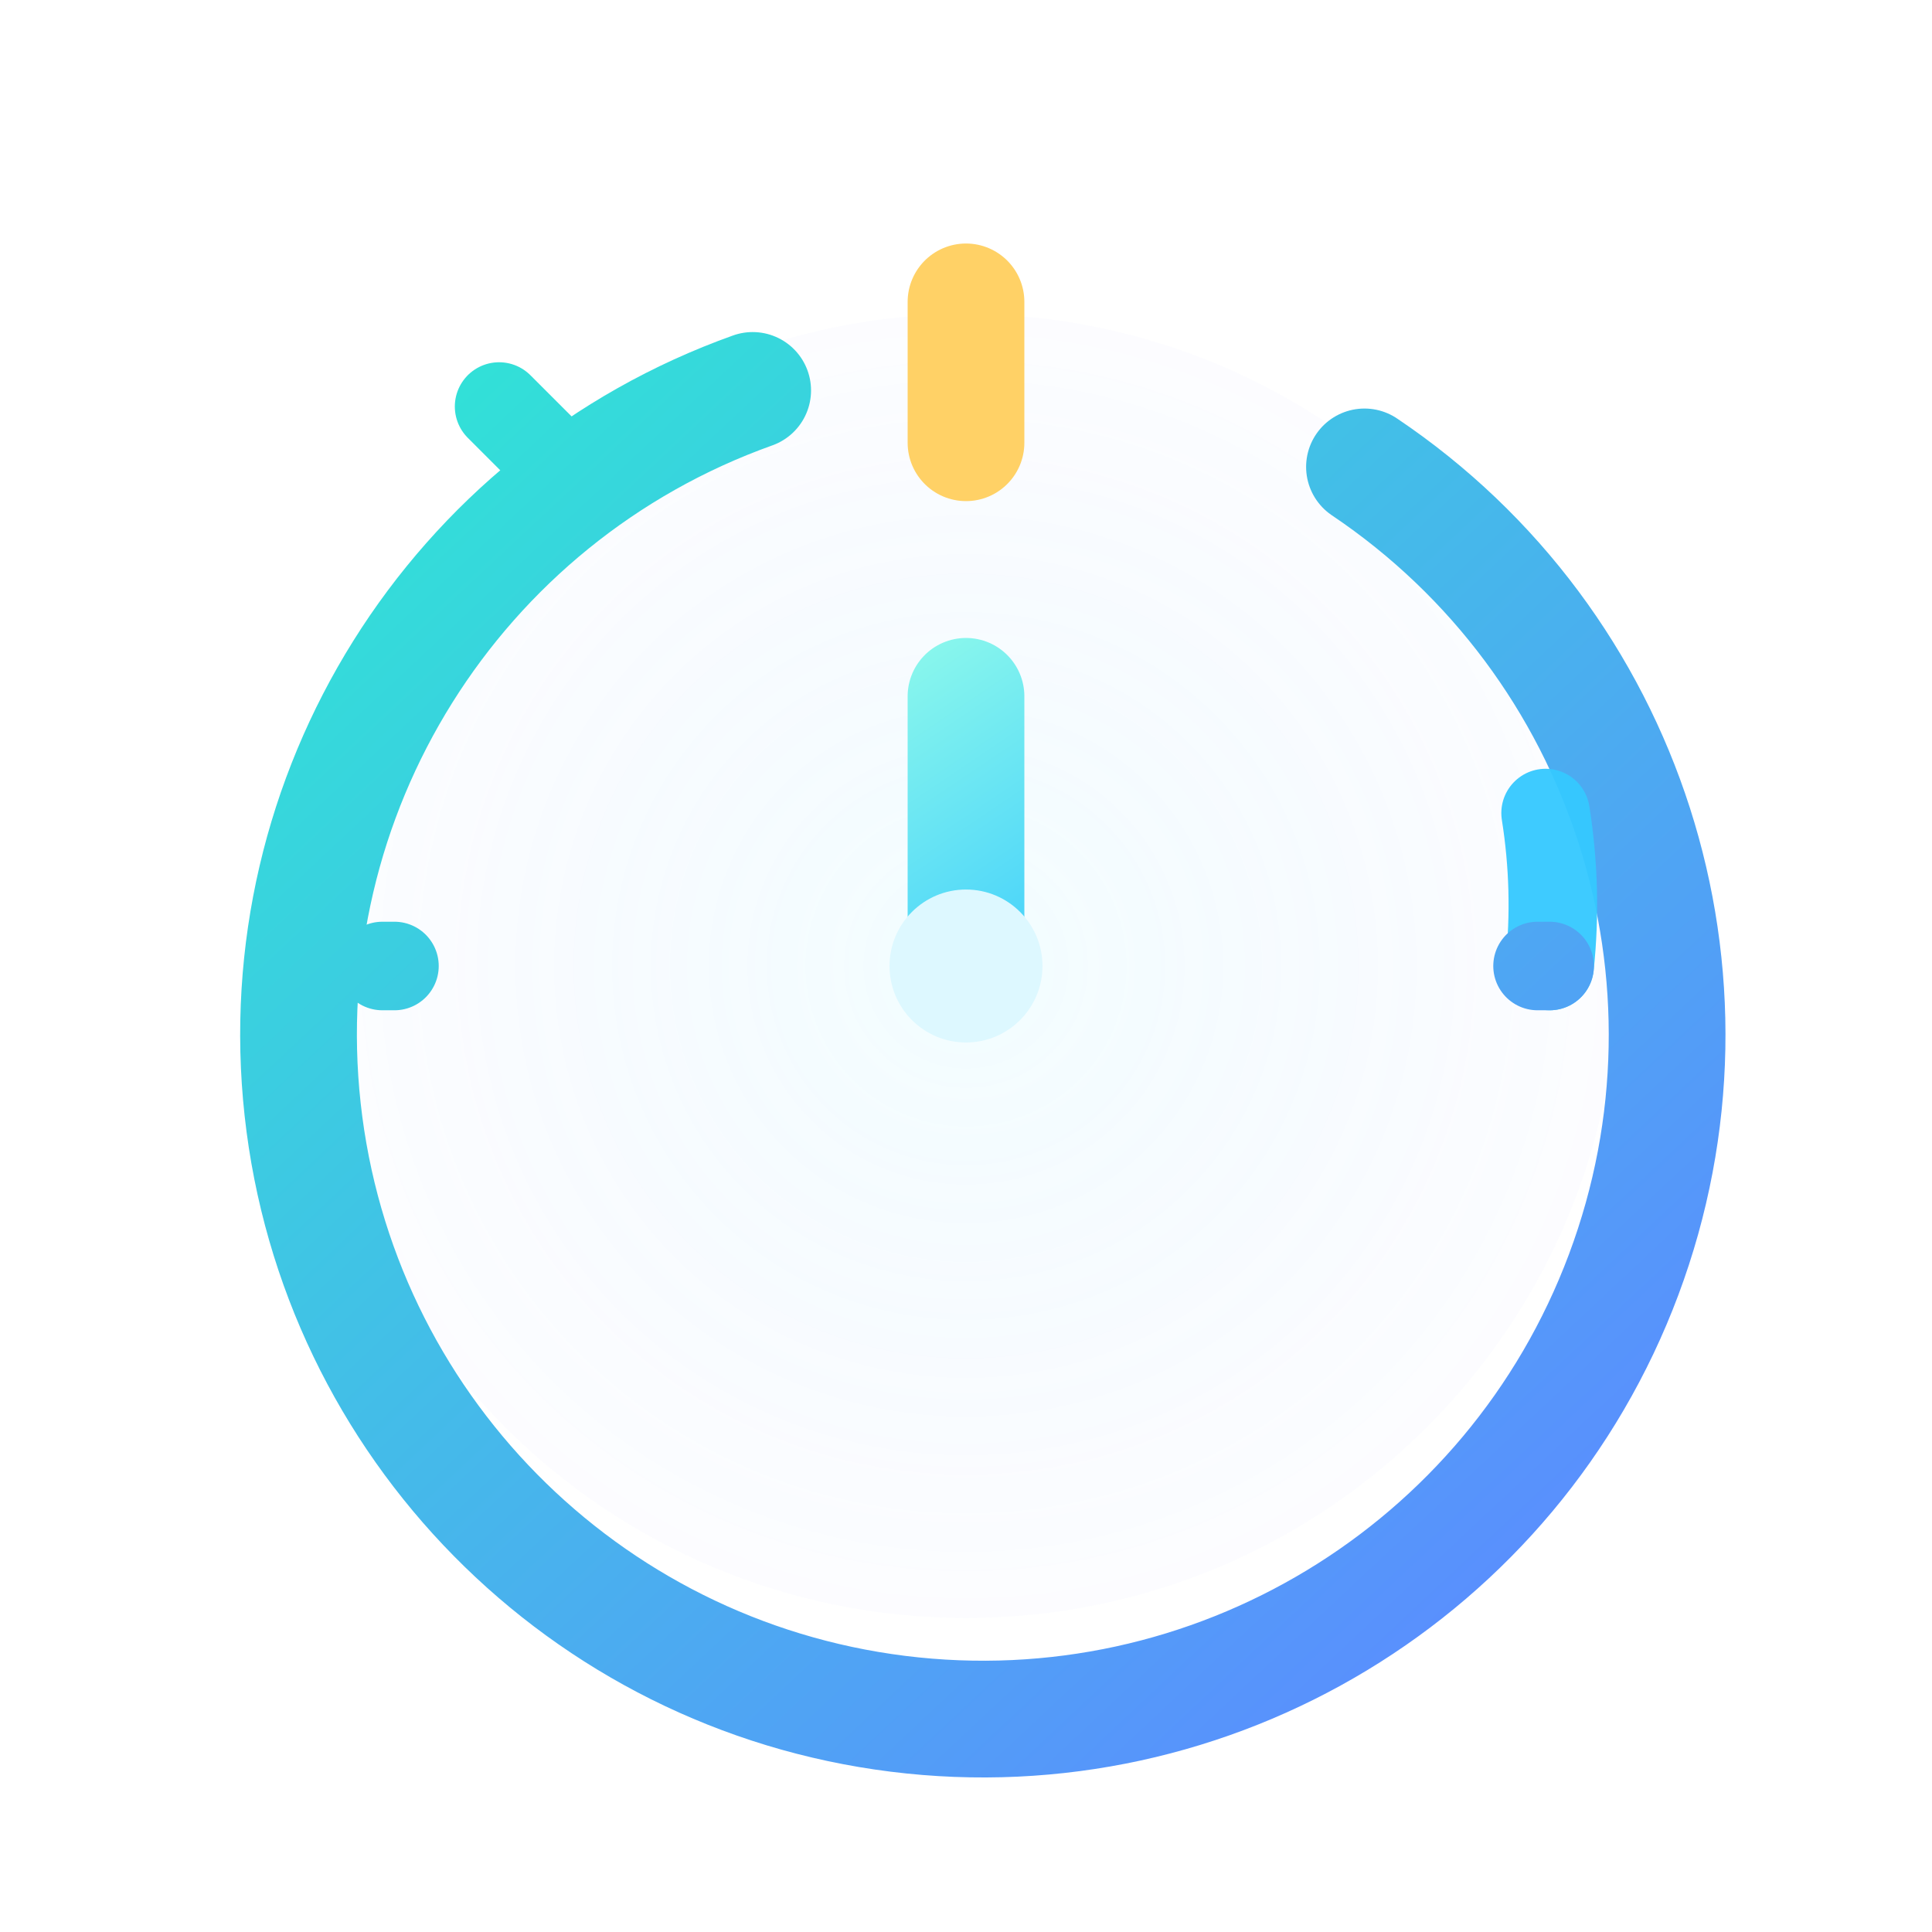
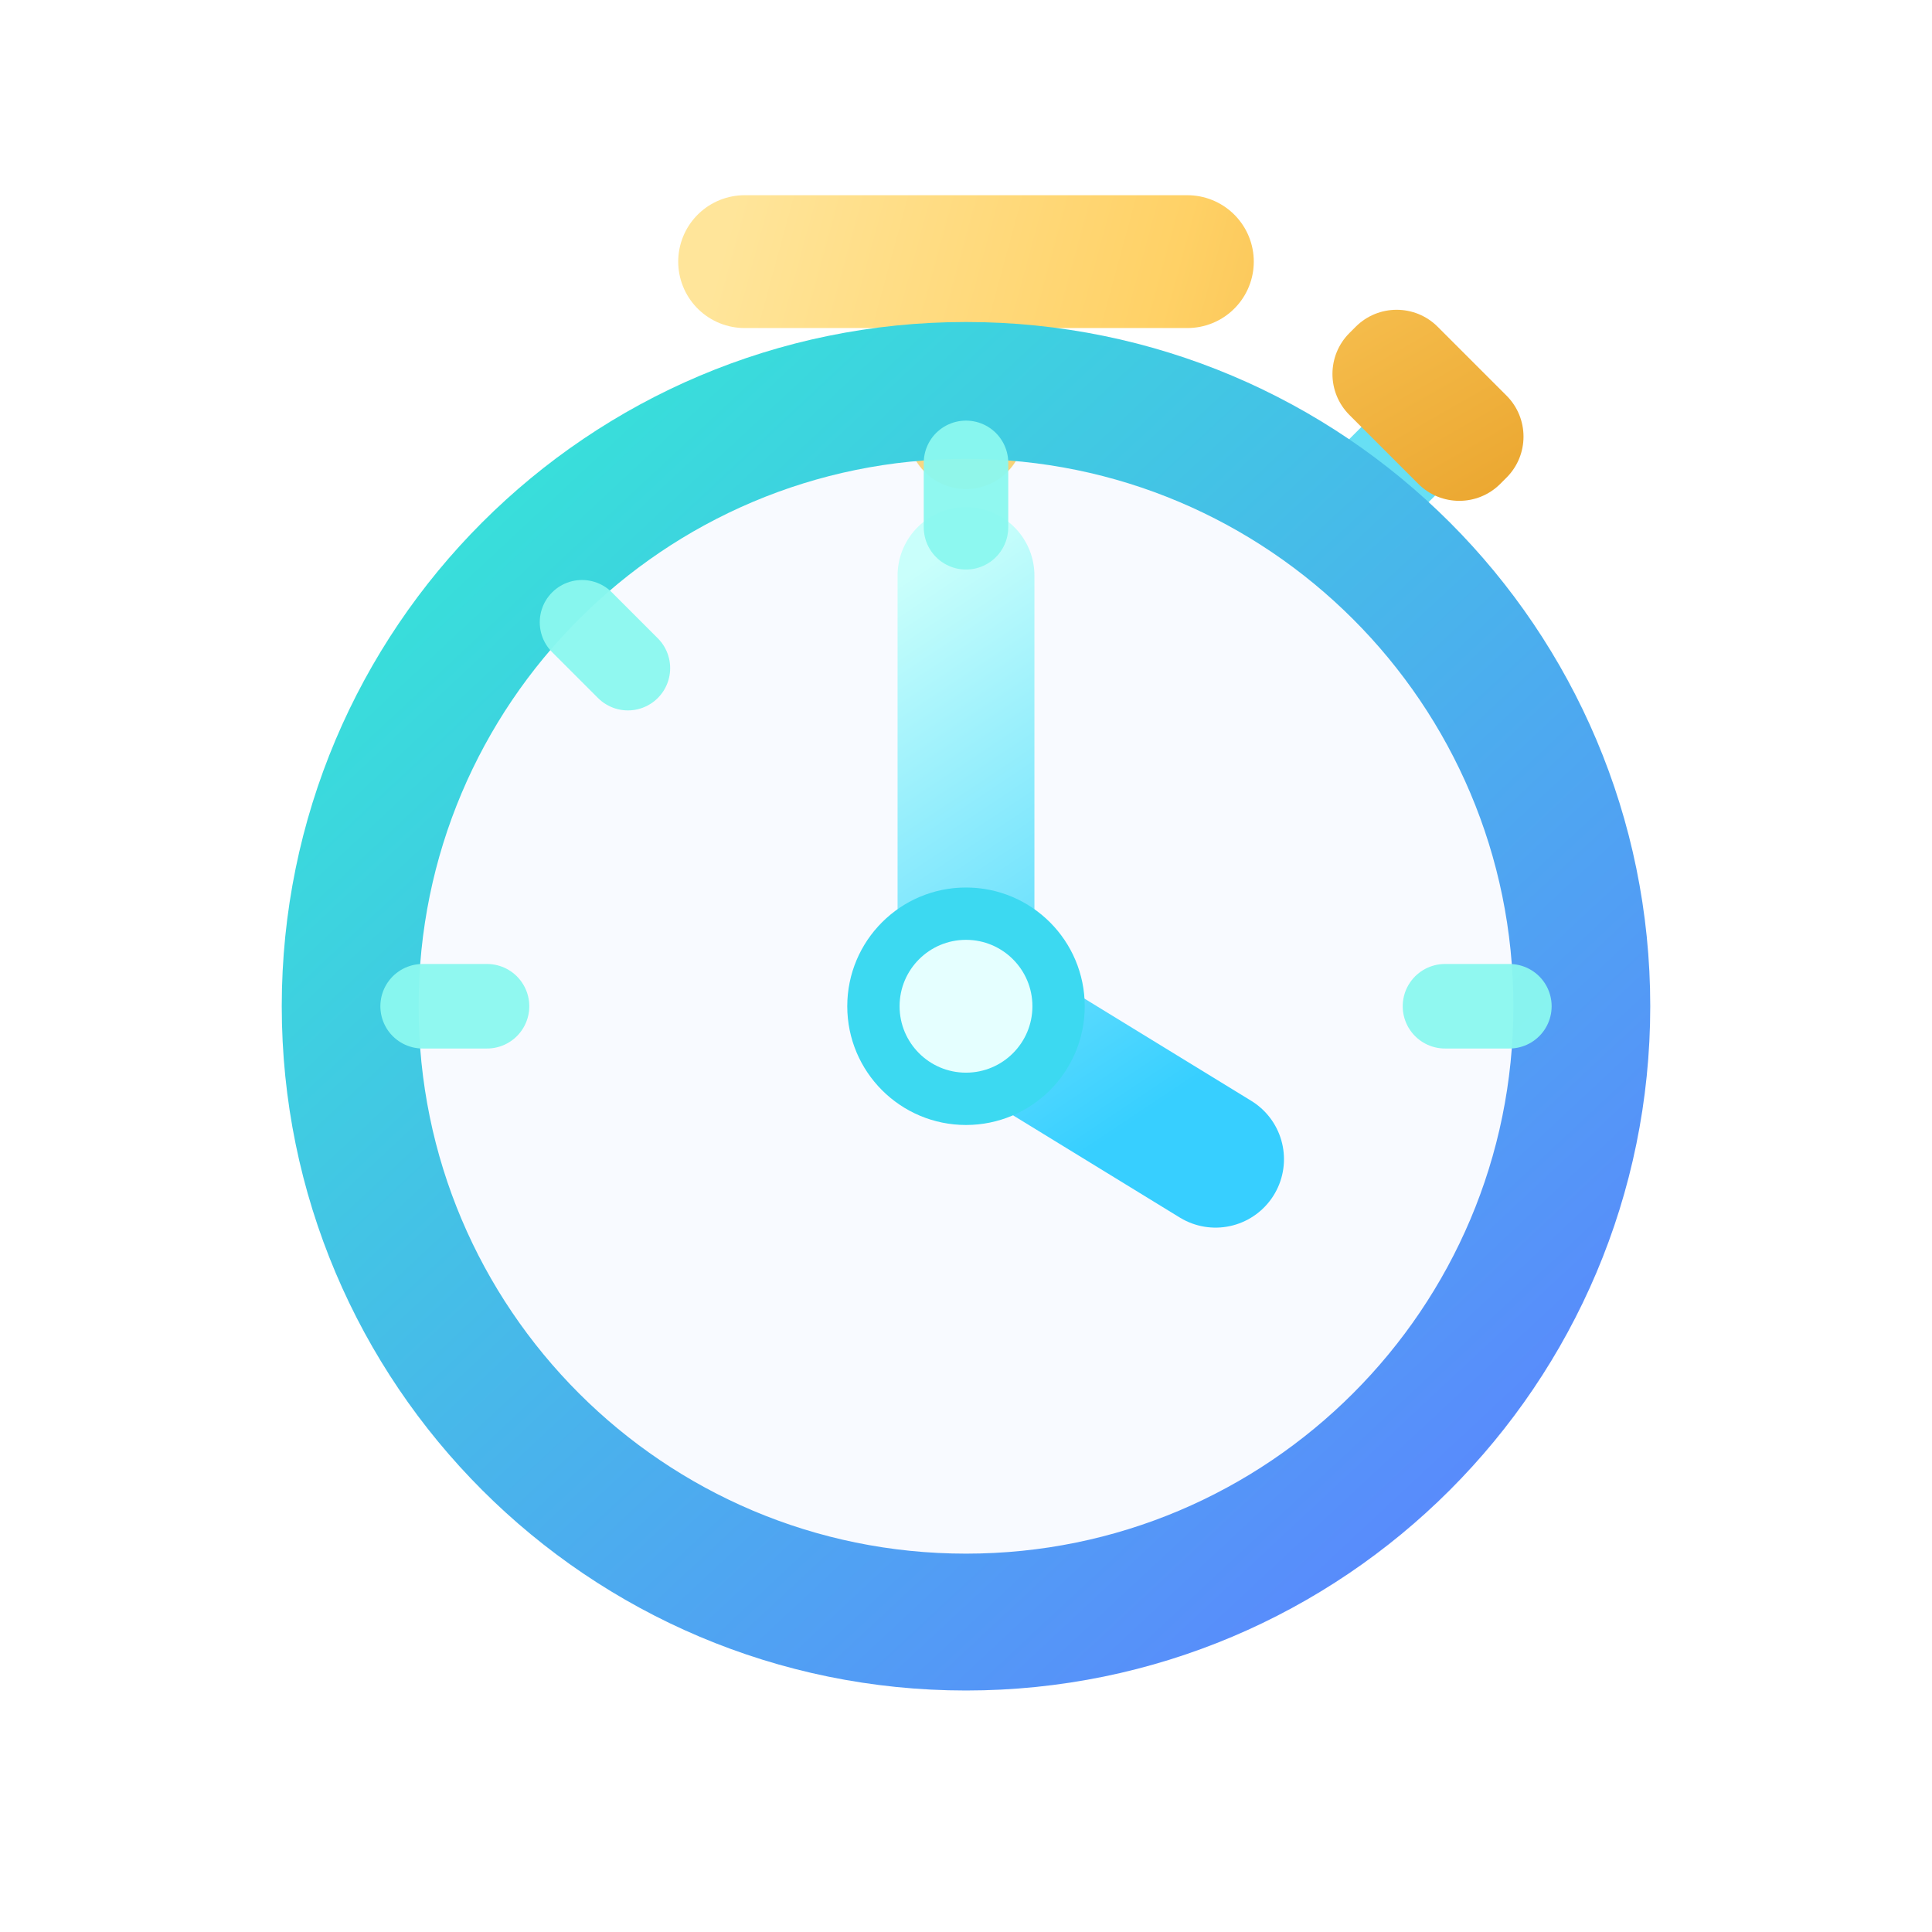
- <svg xmlns="http://www.w3.org/2000/svg" viewBox="0 0 24 24" fill="none" aria-labelledby="title desc" role="img">
+ <svg xmlns="http://www.w3.org/2000/svg" viewBox="0 0 24 24" fill="none" role="img" aria-labelledby="title desc">
  <defs>
-     <linearGradient id="timerStroke" x1="4.5" y1="4" x2="19.5" y2="20" gradientUnits="userSpaceOnUse">
-       <stop offset="0" stop-color="#2FE6D5" />
-       <stop offset="1" stop-color="#5B8CFF" />
+     <linearGradient id="timer-body" x1="5" y1="5" x2="19" y2="20" gradientUnits="userSpaceOnUse">
+       <stop stop-color="#35E7D7" />
+       <stop offset="1" stop-color="#5C83FF" />
    </linearGradient>
-     <linearGradient id="handStroke" x1="10.5" y1="8.65" x2="13.3" y2="12.8" gradientUnits="userSpaceOnUse">
-       <stop offset="0" stop-color="#8AF7EC" />
-       <stop offset="1" stop-color="#34C8FF" />
+     <linearGradient id="timer-hand" x1="10" y1="8" x2="14" y2="14" gradientUnits="userSpaceOnUse">
+       <stop stop-color="#C9FFFB" />
+       <stop offset="1" stop-color="#37CFFF" />
    </linearGradient>
-     <radialGradient id="dialGlow" cx="0" cy="0" r="1" gradientUnits="userSpaceOnUse" gradientTransform="translate(12 12) rotate(90) scale(8)">
-       <stop offset="0" stop-color="#7CF3FF" stop-opacity="0.16" />
-       <stop offset="1" stop-color="#5B8CFF" stop-opacity="0.03" />
+     <linearGradient id="timer-gold" x1="9" y1="3" x2="20" y2="6" gradientUnits="userSpaceOnUse">
+       <stop stop-color="#FFE59A" />
+       <stop offset=".48" stop-color="#FFD166" />
+       <stop offset="1" stop-color="#EAA52E" />
+     </linearGradient>
+     <radialGradient id="timer-face" cx="0" cy="0" r="1" gradientTransform="translate(12 12.5) rotate(90) scale(7.25)">
+       <stop stop-color="#66F4F0" stop-opacity=".22" />
+       <stop offset="1" stop-color="#5082FF" stop-opacity=".04" />
    </radialGradient>
  </defs>
-   <circle cx="12" cy="12" r="8.1" fill="url(#dialGlow)" opacity="0.6" />
-   <path d="M12 3.75v1.75" stroke="#FFD166" stroke-width="1.45" stroke-linecap="round" />
-   <path d="M16.95 5.8a8.5 8.5 0 1 1-7.6-.95" stroke="url(#timerStroke)" stroke-width="1.45" stroke-linecap="round" stroke-linejoin="round" />
-   <path d="M12 12V8.65" stroke="url(#handStroke)" stroke-width="1.45" stroke-linecap="round" />
-   <circle cx="12" cy="12" r=".95" fill="#DDF8FF" />
-   <path d="M19.2 10.1A7.25 7.25 0 0 1 19.25 12" stroke="url(#handStroke)" stroke-width="1.1" stroke-linecap="round" opacity="0.95" />
-   <path d="M7.1 5.95 6.2 5.05" stroke="url(#timerStroke)" stroke-width="1.1" stroke-linecap="round" />
-   <path d="M4.9 12H4.75" stroke="url(#timerStroke)" stroke-width="1.1" stroke-linecap="round" />
-   <path d="M19.25 12h-.15" stroke="url(#timerStroke)" stroke-width="1.1" stroke-linecap="round" />
+   <path d="M9.25 3.25h5.5" stroke="url(#timer-gold)" stroke-width="1.65" stroke-linecap="round" />
+   <path d="M12 3.25v2.1" stroke="url(#timer-gold)" stroke-width="1.45" stroke-linecap="round" />
+   <path d="m16.95 6.15.75-.75" stroke="#67DFF4" stroke-width="1.25" stroke-linecap="round" />
+   <rect x="17.35" y="3.55" width="2.65" height="1.55" rx=".72" transform="rotate(45 17.35 3.55)" fill="url(#timer-gold)" />
+   <circle cx="12" cy="12.5" r="7.65" fill="url(#timer-face)" stroke="url(#timer-body)" stroke-width="1.7" />
+   <path d="M12 7.15v5.35l3.1 1.9" stroke="url(#timer-hand)" stroke-width="1.7" stroke-linecap="round" stroke-linejoin="round" />
+   <circle cx="12" cy="12.5" r="1.15" fill="#E5FFFF" stroke="#3CD9F1" stroke-width=".65" />
+   <path d="M12 5.75v.8M18.75 12.5h-.8M5.25 12.5h.8M7.23 7.73l.57.57" stroke="#8BF8EF" stroke-width="1.05" stroke-linecap="round" opacity=".95" />
</svg>
